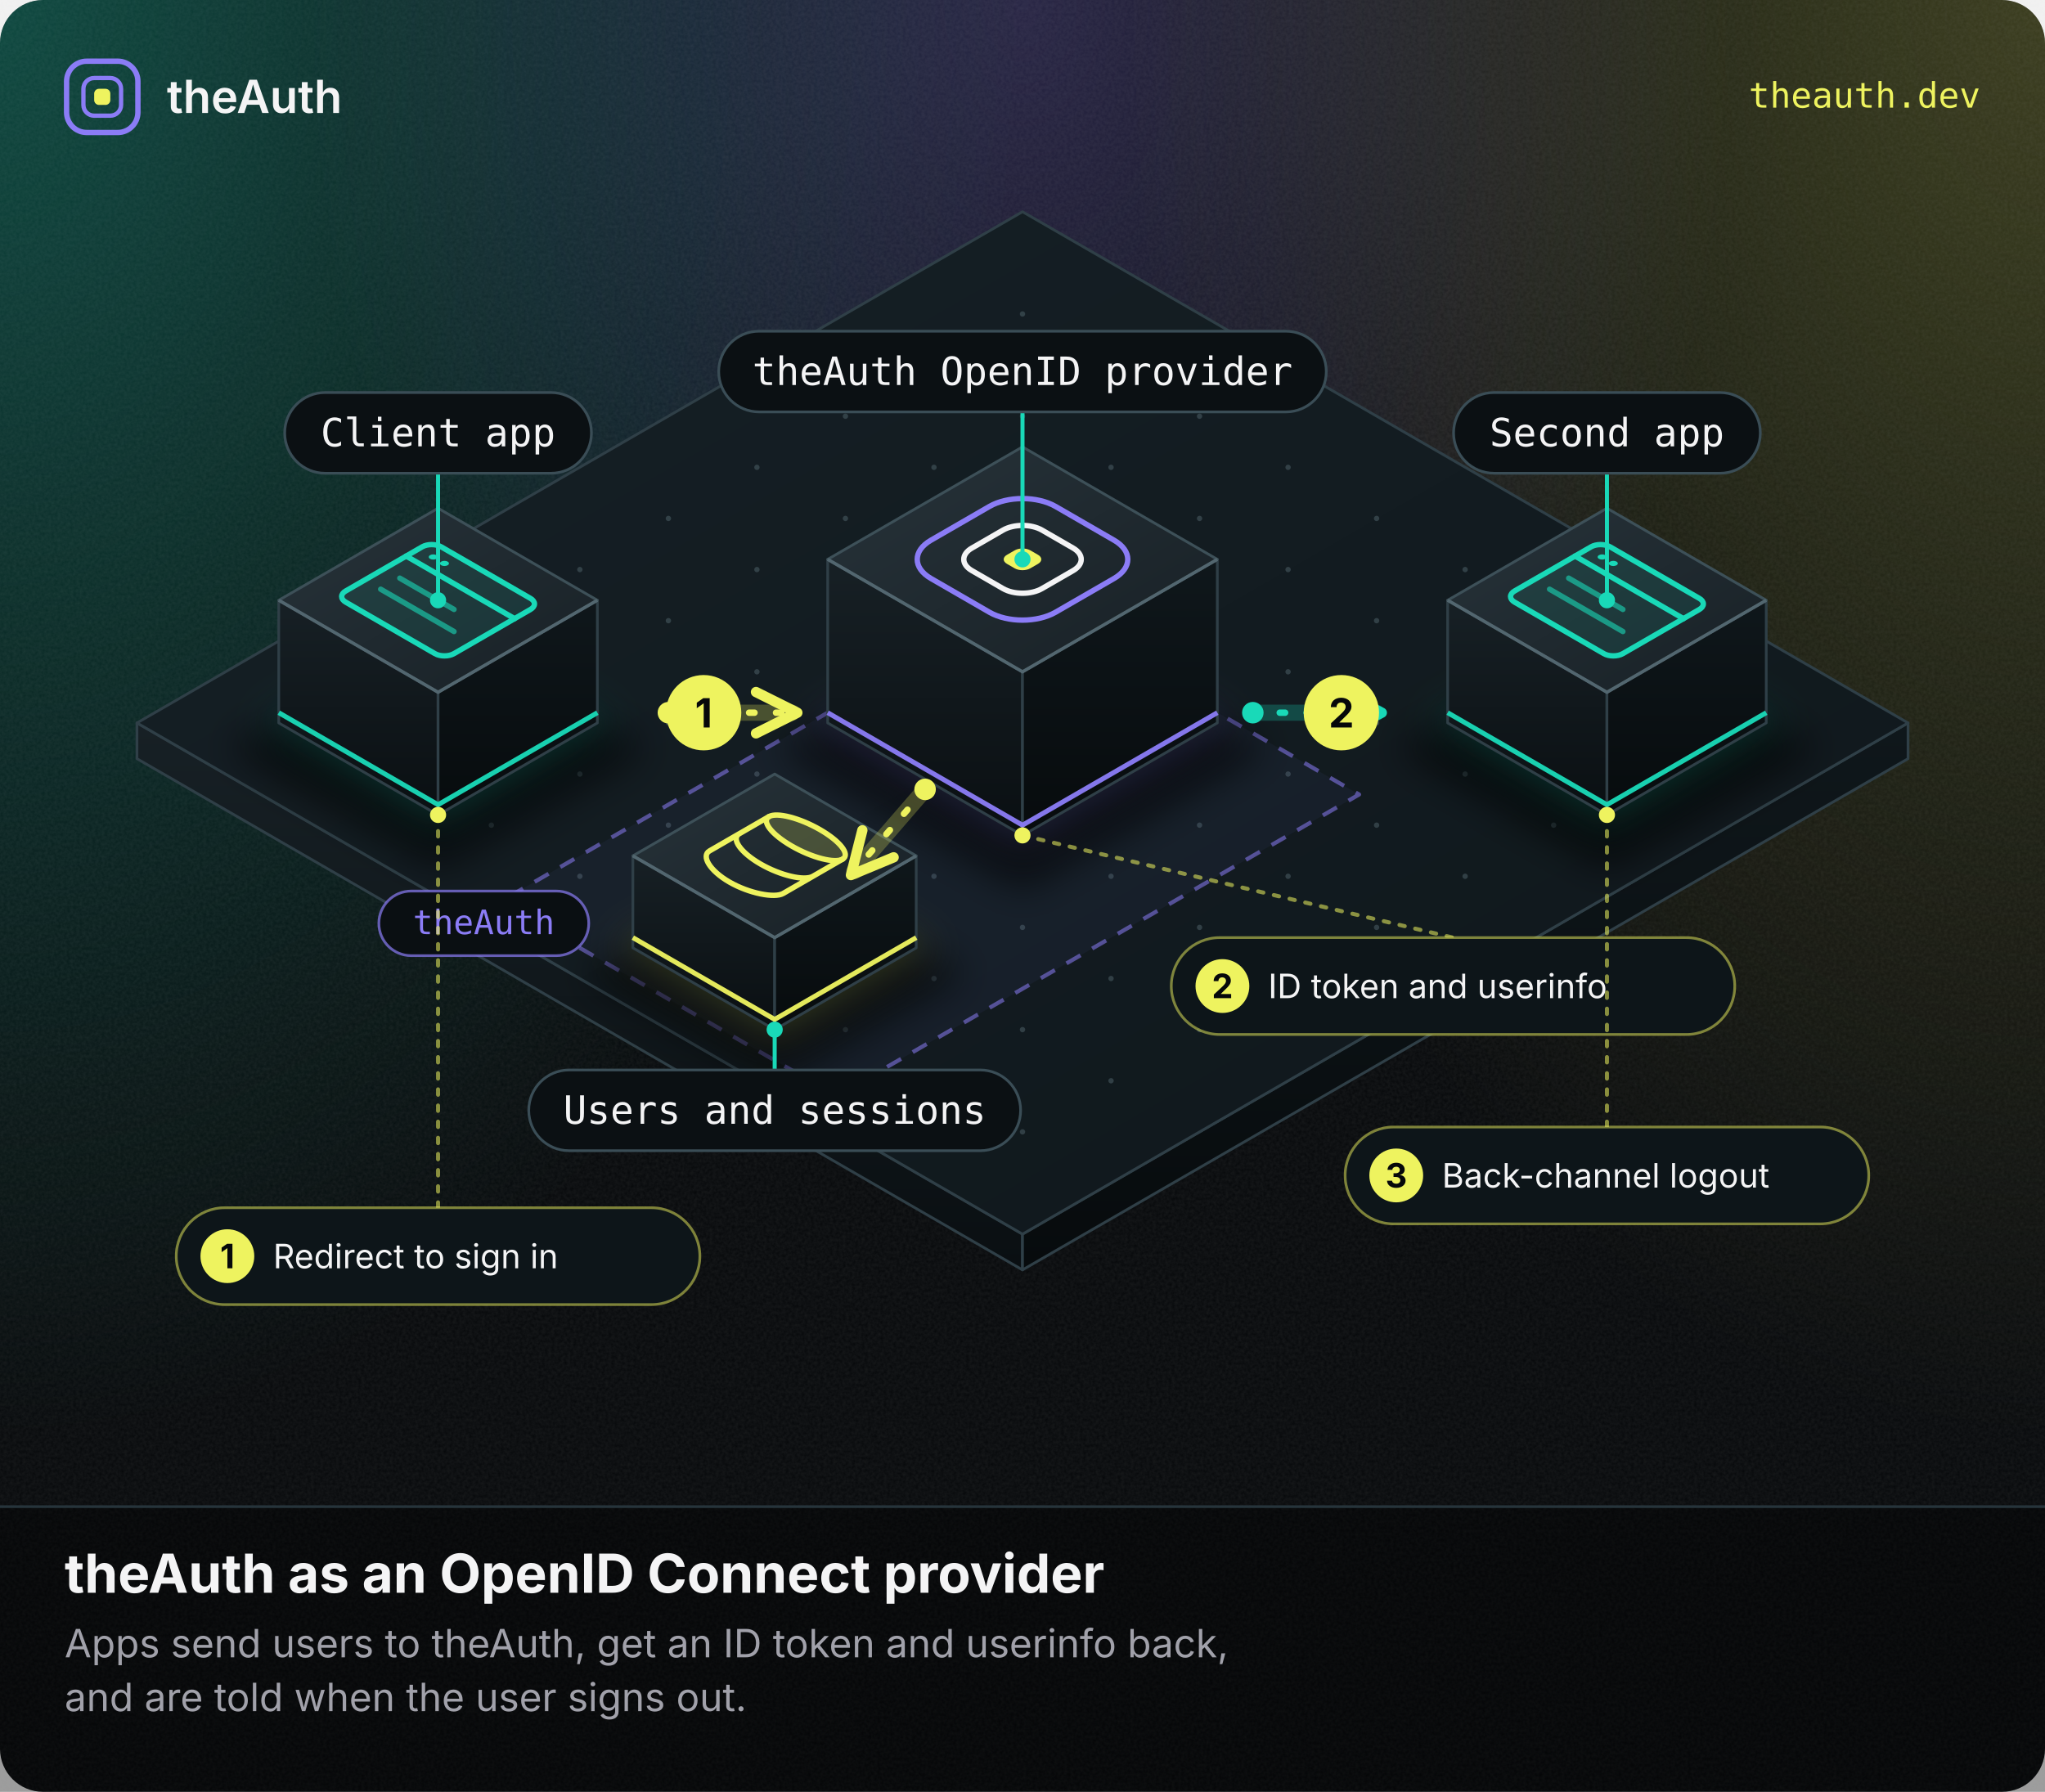
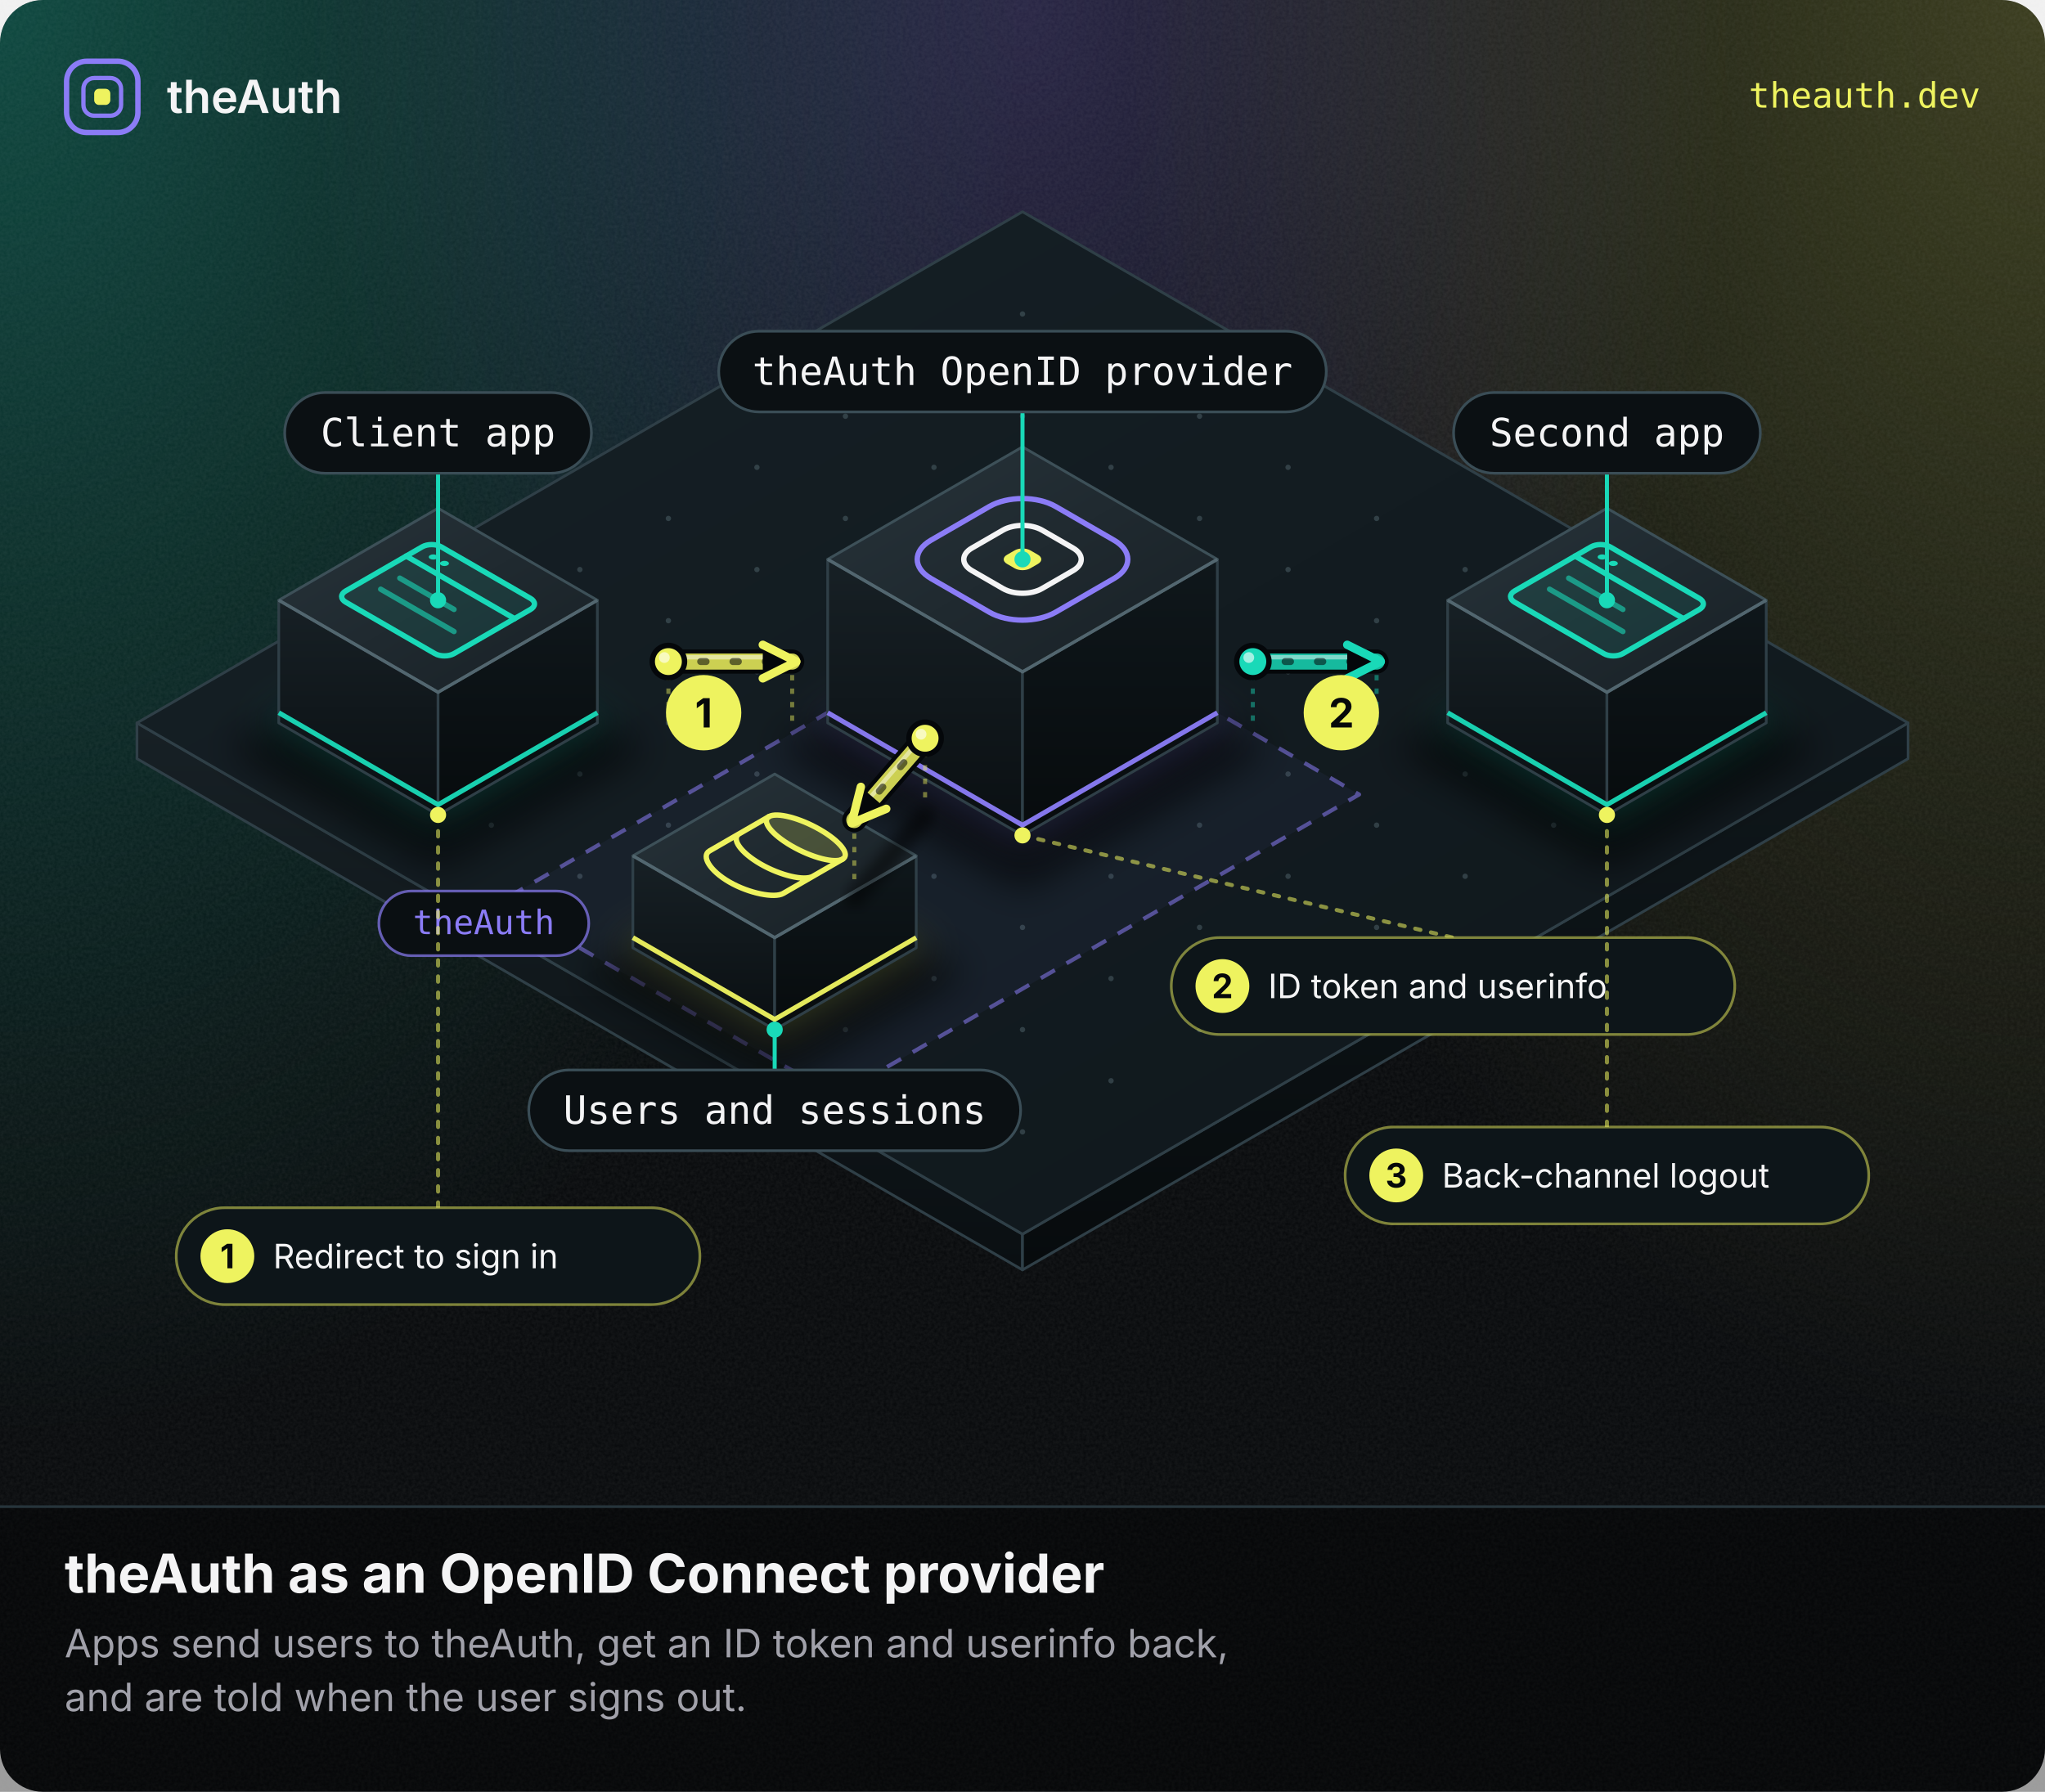
<svg xmlns="http://www.w3.org/2000/svg" viewBox="0 0 760 666" preserveAspectRatio="xMidYMid meet" role="img" aria-labelledby="t d" font-family="Inter,ui-sans-serif,system-ui,-apple-system,Segoe UI,Roboto,sans-serif">
  <defs>
    <radialGradient id="g1" cx="0" cy="0" r="1" gradientUnits="userSpaceOnUse" gradientTransform="translate(0 0) scale(380 532.8)">
      <stop stop-color="#19d9b8" stop-opacity=".30" />
      <stop offset="1" stop-color="#19d9b8" stop-opacity="0" />
    </radialGradient>
    <radialGradient id="g2" cx="0" cy="0" r="1" gradientUnits="userSpaceOnUse" gradientTransform="translate(380 0) scale(266 399.6)">
      <stop stop-color="#8b7cf6" stop-opacity=".24" />
      <stop offset="1" stop-color="#8b7cf6" stop-opacity="0" />
    </radialGradient>
    <radialGradient id="g3" cx="0" cy="0" r="1" gradientUnits="userSpaceOnUse" gradientTransform="translate(760 0) scale(342 532.8)">
      <stop stop-color="#eef35f" stop-opacity=".22" />
      <stop offset="1" stop-color="#eef35f" stop-opacity="0" />
    </radialGradient>
    <linearGradient id="tf" x1="0" y1="0" x2="1" y2="1">
      <stop stop-color="#27333a" />
      <stop offset="1" stop-color="#182025" />
    </linearGradient>
    <linearGradient id="lf" x1="0" y1="0" x2="0" y2="1">
      <stop stop-color="#172025" />
      <stop offset="1" stop-color="#0a0f12" />
    </linearGradient>
    <linearGradient id="rf" x1="0" y1="0" x2="0" y2="1">
      <stop stop-color="#0f171b" />
      <stop offset="1" stop-color="#070b0d" />
    </linearGradient>
    <linearGradient id="pf" x1="0" y1="0" x2="1" y2="1">
      <stop stop-color="#162026" />
      <stop offset="1" stop-color="#0f171b" />
    </linearGradient>
-     <marker id="mt" viewBox="0 0 10 10" refX="8" refY="5" markerWidth="8" markerHeight="8" orient="auto-start-reverse">
-       <path d="M1 1L9 5L1 9" fill="none" stroke="#19d9b8" stroke-width="2" stroke-linecap="round" stroke-linejoin="round" />
-     </marker>
-     <marker id="ml" viewBox="0 0 10 10" refX="8" refY="5" markerWidth="8" markerHeight="8" orient="auto-start-reverse">
-       <path d="M1 1L9 5L1 9" fill="none" stroke="#eef35f" stroke-width="2" stroke-linecap="round" stroke-linejoin="round" />
-     </marker>
-     <marker id="mp" viewBox="0 0 10 10" refX="8" refY="5" markerWidth="8" markerHeight="8" orient="auto-start-reverse">
-       <path d="M1 1L9 5L1 9" fill="none" stroke="#8b7cf6" stroke-width="2" stroke-linecap="round" stroke-linejoin="round" />
-     </marker>
-     <marker id="mr" viewBox="0 0 10 10" refX="8" refY="5" markerWidth="8" markerHeight="8" orient="auto-start-reverse">
-       <path d="M1 1L9 5L1 9" fill="none" stroke="#f87171" stroke-width="2" stroke-linecap="round" stroke-linejoin="round" />
+     <marker id="mt" viewBox="0 0 10 10" refX="8" refY="5" markerWidth="6" markerHeight="6" orient="auto-start-reverse">
+       <path d="M1 1L9 5L1 9" fill="#04070a" stroke="#19d9b8" stroke-width="2" stroke-linecap="round" stroke-linejoin="round" />
+     </marker>
+     <marker id="ml" viewBox="0 0 10 10" refX="8" refY="5" markerWidth="6" markerHeight="6" orient="auto-start-reverse">
+       <path d="M1 1L9 5L1 9" fill="#04070a" stroke="#eef35f" stroke-width="2" stroke-linecap="round" stroke-linejoin="round" />
+     </marker>
+     <marker id="mp" viewBox="0 0 10 10" refX="8" refY="5" markerWidth="6" markerHeight="6" orient="auto-start-reverse">
+       <path d="M1 1L9 5L1 9" fill="#04070a" stroke="#8b7cf6" stroke-width="2" stroke-linecap="round" stroke-linejoin="round" />
+     </marker>
+     <marker id="mr" viewBox="0 0 10 10" refX="8" refY="5" markerWidth="6" markerHeight="6" orient="auto-start-reverse">
+       <path d="M1 1L9 5L1 9" fill="#04070a" stroke="#f87171" stroke-width="2" stroke-linecap="round" stroke-linejoin="round" />
    </marker>
    <style>.flow{animation:flow 1.8s linear infinite}@keyframes flow{to{stroke-dashoffset:-20}}@media (prefers-reduced-motion:reduce){.flow{animation:none}}</style>
+     <filter id="sb" x="-20%" y="-20%" width="140%" height="140%">
+       <feGaussianBlur stdDeviation="2.5" />
+     </filter>
    <filter id="bl" x="-30%" y="-30%" width="160%" height="160%">
      <feGaussianBlur stdDeviation="7" />
    </filter>
    <filter id="n" x="0" y="0" width="100%" height="100%">
      <feTurbulence type="fractalNoise" baseFrequency=".85" numOctaves="2" seed="11" stitchTiles="stitch" />
      <feColorMatrix values="0 0 0 0 1  0 0 0 0 1  0 0 0 0 1  0 0 0 .7 0" />
    </filter>
  </defs>
  <rect width="760" height="666" rx="16" fill="#06080a" />
  <rect width="760" height="666" rx="16" fill="url(#g1)" />
  <rect width="760" height="666" rx="16" fill="url(#g2)" />
  <rect width="760" height="666" rx="16" fill="url(#g3)" />
  <rect width="760" height="666" rx="16" filter="url(#n)" opacity=".10" />
  <polygon points="50.9,282 380,472 380,458.7 50.9,268.7" fill="url(#lf)" stroke="#2f3f47" stroke-width="1" stroke-linejoin="round" />
  <polygon points="709.1,282 380,472 380,458.7 709.1,268.7" fill="url(#rf)" stroke="#2f3f47" stroke-width="1" stroke-linejoin="round" />
  <polygon points="380,78.7 709.1,268.7 380,458.7 50.9,268.7" fill="url(#pf)" stroke="#2f3f47" stroke-width="1" stroke-linejoin="round" />
  <circle cx="380" cy="116.7" r="1" fill="#46585f" opacity=".6" />
  <circle cx="347.1" cy="135.7" r="1" fill="#46585f" opacity=".6" />
  <circle cx="314.2" cy="154.7" r="1" fill="#46585f" opacity=".6" />
  <circle cx="281.3" cy="173.7" r="1" fill="#46585f" opacity=".6" />
  <circle cx="248.4" cy="192.7" r="1" fill="#46585f" opacity=".6" />
  <circle cx="215.5" cy="211.7" r="1" fill="#46585f" opacity=".6" />
  <circle cx="182.6" cy="230.7" r="1" fill="#46585f" opacity=".6" />
  <circle cx="149.6" cy="249.7" r="1" fill="#46585f" opacity=".6" />
  <circle cx="116.7" cy="268.7" r="1" fill="#46585f" opacity=".6" />
  <circle cx="412.9" cy="135.7" r="1" fill="#46585f" opacity=".6" />
  <circle cx="380" cy="154.7" r="1" fill="#46585f" opacity=".6" />
  <circle cx="347.1" cy="173.7" r="1" fill="#46585f" opacity=".6" />
  <circle cx="314.2" cy="192.7" r="1" fill="#46585f" opacity=".6" />
  <circle cx="281.3" cy="211.7" r="1" fill="#46585f" opacity=".6" />
  <circle cx="248.4" cy="230.7" r="1" fill="#46585f" opacity=".6" />
  <circle cx="215.5" cy="249.7" r="1" fill="#46585f" opacity=".6" />
  <circle cx="182.6" cy="268.7" r="1" fill="#46585f" opacity=".6" />
  <circle cx="149.6" cy="287.7" r="1" fill="#46585f" opacity=".6" />
  <circle cx="445.8" cy="154.7" r="1" fill="#46585f" opacity=".6" />
  <circle cx="412.9" cy="173.7" r="1" fill="#46585f" opacity=".6" />
  <circle cx="380" cy="192.7" r="1" fill="#46585f" opacity=".6" />
  <circle cx="347.1" cy="211.7" r="1" fill="#46585f" opacity=".6" />
  <circle cx="314.2" cy="230.7" r="1" fill="#46585f" opacity=".6" />
  <circle cx="281.3" cy="249.7" r="1" fill="#46585f" opacity=".6" />
  <circle cx="248.4" cy="268.7" r="1" fill="#46585f" opacity=".6" />
  <circle cx="215.5" cy="287.7" r="1" fill="#46585f" opacity=".6" />
  <circle cx="182.6" cy="306.7" r="1" fill="#46585f" opacity=".6" />
  <circle cx="478.7" cy="173.7" r="1" fill="#46585f" opacity=".6" />
  <circle cx="445.8" cy="192.7" r="1" fill="#46585f" opacity=".6" />
  <circle cx="412.9" cy="211.7" r="1" fill="#46585f" opacity=".6" />
  <circle cx="380" cy="230.7" r="1" fill="#46585f" opacity=".6" />
  <circle cx="347.1" cy="249.7" r="1" fill="#46585f" opacity=".6" />
  <circle cx="314.2" cy="268.7" r="1" fill="#46585f" opacity=".6" />
  <circle cx="281.3" cy="287.7" r="1" fill="#46585f" opacity=".6" />
  <circle cx="248.4" cy="306.7" r="1" fill="#46585f" opacity=".6" />
  <circle cx="215.5" cy="325.7" r="1" fill="#46585f" opacity=".6" />
  <circle cx="511.6" cy="192.7" r="1" fill="#46585f" opacity=".6" />
  <circle cx="478.7" cy="211.7" r="1" fill="#46585f" opacity=".6" />
  <circle cx="445.8" cy="230.7" r="1" fill="#46585f" opacity=".6" />
  <circle cx="412.9" cy="249.7" r="1" fill="#46585f" opacity=".6" />
  <circle cx="380" cy="268.7" r="1" fill="#46585f" opacity=".6" />
  <circle cx="347.1" cy="287.7" r="1" fill="#46585f" opacity=".6" />
  <circle cx="314.2" cy="306.7" r="1" fill="#46585f" opacity=".6" />
  <circle cx="281.3" cy="325.7" r="1" fill="#46585f" opacity=".6" />
  <circle cx="248.4" cy="344.7" r="1" fill="#46585f" opacity=".6" />
  <circle cx="544.5" cy="211.7" r="1" fill="#46585f" opacity=".6" />
  <circle cx="511.6" cy="230.7" r="1" fill="#46585f" opacity=".6" />
  <circle cx="478.7" cy="249.7" r="1" fill="#46585f" opacity=".6" />
  <circle cx="445.8" cy="268.7" r="1" fill="#46585f" opacity=".6" />
  <circle cx="412.9" cy="287.7" r="1" fill="#46585f" opacity=".6" />
  <circle cx="380" cy="306.7" r="1" fill="#46585f" opacity=".6" />
  <circle cx="347.1" cy="325.7" r="1" fill="#46585f" opacity=".6" />
  <circle cx="314.2" cy="344.7" r="1" fill="#46585f" opacity=".6" />
  <circle cx="281.3" cy="363.7" r="1" fill="#46585f" opacity=".6" />
  <circle cx="577.4" cy="230.7" r="1" fill="#46585f" opacity=".6" />
  <circle cx="544.5" cy="249.7" r="1" fill="#46585f" opacity=".6" />
  <circle cx="511.6" cy="268.7" r="1" fill="#46585f" opacity=".6" />
  <circle cx="478.7" cy="287.7" r="1" fill="#46585f" opacity=".6" />
  <circle cx="445.8" cy="306.7" r="1" fill="#46585f" opacity=".6" />
  <circle cx="412.9" cy="325.7" r="1" fill="#46585f" opacity=".6" />
  <circle cx="380" cy="344.7" r="1" fill="#46585f" opacity=".6" />
  <circle cx="347.1" cy="363.7" r="1" fill="#46585f" opacity=".6" />
  <circle cx="314.2" cy="382.7" r="1" fill="#46585f" opacity=".6" />
  <circle cx="610.4" cy="249.7" r="1" fill="#46585f" opacity=".6" />
  <circle cx="577.4" cy="268.7" r="1" fill="#46585f" opacity=".6" />
  <circle cx="544.5" cy="287.7" r="1" fill="#46585f" opacity=".6" />
  <circle cx="511.6" cy="306.7" r="1" fill="#46585f" opacity=".6" />
  <circle cx="478.7" cy="325.7" r="1" fill="#46585f" opacity=".6" />
  <circle cx="445.8" cy="344.7" r="1" fill="#46585f" opacity=".6" />
  <circle cx="412.9" cy="363.7" r="1" fill="#46585f" opacity=".6" />
  <circle cx="380" cy="382.7" r="1" fill="#46585f" opacity=".6" />
  <circle cx="347.1" cy="401.7" r="1" fill="#46585f" opacity=".6" />
  <circle cx="643.3" cy="268.7" r="1" fill="#46585f" opacity=".6" />
  <circle cx="610.4" cy="287.7" r="1" fill="#46585f" opacity=".6" />
  <circle cx="577.4" cy="306.7" r="1" fill="#46585f" opacity=".6" />
  <circle cx="544.5" cy="325.7" r="1" fill="#46585f" opacity=".6" />
  <circle cx="511.6" cy="344.7" r="1" fill="#46585f" opacity=".6" />
  <circle cx="478.7" cy="363.7" r="1" fill="#46585f" opacity=".6" />
  <circle cx="445.8" cy="382.7" r="1" fill="#46585f" opacity=".6" />
  <circle cx="412.9" cy="401.7" r="1" fill="#46585f" opacity=".6" />
  <circle cx="380" cy="420.7" r="1" fill="#46585f" opacity=".6" />
  <polygon points="380,223.1 505.1,295.3 310.9,407.4 185.8,335.2" fill="#8b7cf6" fill-opacity=".05" stroke="#8b7cf6" stroke-opacity=".55" stroke-width="1.5" stroke-dasharray="6 5" stroke-linejoin="round" />
  <polygon points="162.8,233.4 240.5,278.2 162.8,323 85.1,278.2" fill="#000" opacity=".6" filter="url(#bl)" />
  <polygon points="162.8,230.7 228.6,268.7 162.8,306.7 97,268.7" fill="#19d9b8" opacity=".16" filter="url(#bl)" />
  <polygon points="103.6,268.7 162.8,302.9 162.8,257.3 103.6,223.1" fill="url(#lf)" stroke="#2f3f47" stroke-width="1" stroke-linejoin="round" />
  <polygon points="222,268.7 162.8,302.9 162.8,257.3 222,223.1" fill="url(#rf)" stroke="#2f3f47" stroke-width="1" stroke-linejoin="round" />
  <polygon points="162.8,188.9 222,223.1 162.8,257.3 103.6,223.1" fill="url(#tf)" stroke="#3d5058" stroke-width="1" stroke-linejoin="round" />
  <polyline points="103.6,223.1 162.8,257.3 222,223.1" fill="none" stroke="#52666f" stroke-width="1.2" />
  <polyline points="103.6,264.9 162.8,299.1 222,264.9" fill="none" stroke="#19d9b8" stroke-width="1.8" opacity=".95" />
  <g transform="matrix(59.234 34.2 -59.234 34.2 162.8 188.9)" fill="none" stroke-width="2" stroke-linecap="round" stroke-linejoin="round" style="vector-effect:non-scaling-stroke">
    <rect vector-effect="non-scaling-stroke" x=".16" y=".2" width=".68" height=".6" rx=".06" fill="#19d9b8" fill-opacity=".1" stroke="#19d9b8" />
    <path vector-effect="non-scaling-stroke" d="M.16 .36H.84" stroke="#19d9b8" />
    <circle vector-effect="non-scaling-stroke" cx=".25" cy=".28" r=".02" fill="#19d9b8" stroke="none" />
    <circle vector-effect="non-scaling-stroke" cx=".32" cy=".28" r=".02" fill="#19d9b8" stroke="none" />
    <path vector-effect="non-scaling-stroke" d="M.26 .5H.6M.26 .62H.72" stroke="#19d9b8" stroke-opacity=".6" />
  </g>
  <polygon points="380,225.8 470.8,278.2 380,330.6 289.2,278.2" fill="#000" opacity=".6" filter="url(#bl)" />
  <polygon points="380,223.1 459,268.7 380,314.3 301,268.7" fill="#8b7cf6" opacity=".16" filter="url(#bl)" />
  <polygon points="307.6,268.7 380,310.5 380,249.7 307.6,207.9" fill="url(#lf)" stroke="#2f3f47" stroke-width="1" stroke-linejoin="round" />
  <polygon points="452.4,268.7 380,310.5 380,249.7 452.4,207.9" fill="url(#rf)" stroke="#2f3f47" stroke-width="1" stroke-linejoin="round" />
  <polygon points="380,166.1 452.4,207.9 380,249.7 307.6,207.9" fill="url(#tf)" stroke="#3d5058" stroke-width="1" stroke-linejoin="round" />
  <polyline points="307.6,207.9 380,249.7 452.4,207.9" fill="none" stroke="#52666f" stroke-width="1.2" />
  <polyline points="307.6,264.9 380,306.7 452.4,264.9" fill="none" stroke="#8b7cf6" stroke-width="1.8" opacity=".95" />
  <g transform="matrix(72.398 41.8 -72.398 41.8 380 166.1)" fill="none" stroke-width="2" stroke-linecap="round" stroke-linejoin="round" style="vector-effect:non-scaling-stroke">
    <rect vector-effect="non-scaling-stroke" x=".18" y=".18" width=".64" height=".64" rx=".17" fill="none" stroke="#8b7cf6" />
    <rect vector-effect="non-scaling-stroke" x=".32" y=".32" width=".36" height=".36" rx=".1" fill="none" stroke="#f4f4f5" />
    <rect vector-effect="non-scaling-stroke" x=".44" y=".44" width=".12" height=".12" rx=".04" fill="#eef35f" stroke="none" />
  </g>
  <polygon points="597.2,233.4 674.9,278.2 597.2,323 519.5,278.2" fill="#000" opacity=".6" filter="url(#bl)" />
  <polygon points="597.2,230.7 663,268.7 597.2,306.7 531.4,268.7" fill="#19d9b8" opacity=".16" filter="url(#bl)" />
  <polygon points="538,268.7 597.2,302.9 597.2,257.3 538,223.1" fill="url(#lf)" stroke="#2f3f47" stroke-width="1" stroke-linejoin="round" />
  <polygon points="656.4,268.7 597.2,302.9 597.2,257.3 656.4,223.1" fill="url(#rf)" stroke="#2f3f47" stroke-width="1" stroke-linejoin="round" />
  <polygon points="597.2,188.9 656.4,223.1 597.2,257.3 538,223.1" fill="url(#tf)" stroke="#3d5058" stroke-width="1" stroke-linejoin="round" />
  <polyline points="538,223.1 597.2,257.3 656.4,223.1" fill="none" stroke="#52666f" stroke-width="1.2" />
  <polyline points="538,264.9 597.2,299.1 656.4,264.9" fill="none" stroke="#19d9b8" stroke-width="1.8" opacity=".95" />
  <g transform="matrix(59.234 34.2 -59.234 34.2 597.2 188.9)" fill="none" stroke-width="2" stroke-linecap="round" stroke-linejoin="round" style="vector-effect:non-scaling-stroke">
    <rect vector-effect="non-scaling-stroke" x=".16" y=".2" width=".68" height=".6" rx=".06" fill="#19d9b8" fill-opacity=".1" stroke="#19d9b8" />
    <path vector-effect="non-scaling-stroke" d="M.16 .36H.84" stroke="#19d9b8" />
    <circle vector-effect="non-scaling-stroke" cx=".25" cy=".28" r=".02" fill="#19d9b8" stroke="none" />
    <circle vector-effect="non-scaling-stroke" cx=".32" cy=".28" r=".02" fill="#19d9b8" stroke="none" />
    <path vector-effect="non-scaling-stroke" d="M.26 .5H.6M.26 .62H.72" stroke="#19d9b8" stroke-opacity=".6" />
  </g>
  <polygon points="287.9,320.8 358.9,361.8 287.9,402.8 216.8,361.8" fill="#000" opacity=".6" filter="url(#bl)" />
  <polygon points="287.9,318.1 347.1,352.3 287.9,386.5 228.6,352.3" fill="#eef35f" opacity=".16" filter="url(#bl)" />
  <polygon points="235.2,352.3 287.9,382.7 287.9,348.5 235.2,318.1" fill="url(#lf)" stroke="#2f3f47" stroke-width="1" stroke-linejoin="round" />
  <polygon points="340.5,352.3 287.9,382.7 287.9,348.5 340.5,318.1" fill="url(#rf)" stroke="#2f3f47" stroke-width="1" stroke-linejoin="round" />
  <polygon points="287.9,287.7 340.5,318.1 287.9,348.5 235.2,318.1" fill="url(#tf)" stroke="#3d5058" stroke-width="1" stroke-linejoin="round" />
  <polyline points="235.2,318.1 287.9,348.5 340.5,318.1" fill="none" stroke="#52666f" stroke-width="1.2" />
  <polyline points="235.2,348.5 287.9,378.9 340.5,348.5" fill="none" stroke="#eef35f" stroke-width="1.8" opacity=".95" />
  <g transform="matrix(52.653 30.4 -52.653 30.4 287.9 287.7)" fill="none" stroke-width="2" stroke-linecap="round" stroke-linejoin="round" style="vector-effect:non-scaling-stroke">
    <ellipse vector-effect="non-scaling-stroke" cx=".5" cy=".28" rx=".26" ry=".1" fill="#eef35f" fill-opacity=".2" stroke="#eef35f" />
    <path vector-effect="non-scaling-stroke" d="M.24 .28V.7C.24 .76 .36 .82 .5 .82S.76 .76 .76 .7V.28M.24 .49C.24 .55 .36 .6 .5 .6S.76 .55 .76 .49" stroke="#eef35f" />
  </g>
-   <polyline points="248.4,264.9 294.4,264.9" fill="none" stroke="#eef35f" stroke-opacity=".25" stroke-width="6" stroke-linecap="round" stroke-linejoin="round" />
-   <polyline class="flow" points="248.4,264.9 294.4,264.9" fill="none" stroke="#eef35f" stroke-width="2.4" stroke-dasharray="2 8" stroke-linecap="round" stroke-linejoin="round" marker-end="url(#ml)" />
-   <circle cx="248.4" cy="264.9" r="4" fill="#eef35f" />
-   <polyline points="465.6,264.9 511.6,264.9" fill="none" stroke="#19d9b8" stroke-opacity=".25" stroke-width="6" stroke-linecap="round" stroke-linejoin="round" />
-   <polyline class="flow" points="465.6,264.9 511.6,264.9" fill="none" stroke="#19d9b8" stroke-width="2.4" stroke-dasharray="2 8" stroke-linecap="round" stroke-linejoin="round" marker-end="url(#mt)" />
-   <circle cx="465.6" cy="264.9" r="4" fill="#19d9b8" />
-   <polyline points="343.8,293.4 317.5,323.8" fill="none" stroke="#eef35f" stroke-opacity=".25" stroke-width="6" stroke-linecap="round" stroke-linejoin="round" />
-   <polyline class="flow" points="343.8,293.4 317.5,323.8" fill="none" stroke="#eef35f" stroke-width="2.4" stroke-dasharray="2 8" stroke-linecap="round" stroke-linejoin="round" marker-end="url(#ml)" />
-   <circle cx="343.8" cy="293.4" r="4" fill="#eef35f" />
+   <polyline points="248.4,274.8 294.4,274.8" fill="none" stroke="#000" stroke-opacity=".5" stroke-width="7" stroke-linecap="round" stroke-linejoin="round" filter="url(#sb)" />
+   <line x1="248.4" y1="245.9" x2="248.4" y2="268.7" stroke="#eef35f" stroke-opacity=".45" stroke-width="1.5" stroke-dasharray="2 3" />
+   <line x1="294.4" y1="245.9" x2="294.4" y2="268.7" stroke="#eef35f" stroke-opacity=".45" stroke-width="1.5" stroke-dasharray="2 3" />
+   <polyline points="248.4,245.9 294.4,245.9" fill="none" stroke="#04070a" stroke-width="9" stroke-linecap="round" stroke-linejoin="round" />
+   <polyline points="248.4,245.9 294.4,245.9" fill="none" stroke="#eef35f" stroke-opacity=".85" stroke-width="6" stroke-linecap="round" stroke-linejoin="round" />
+   <polyline points="248.4,244.3 294.4,244.3" fill="none" stroke="#fff" stroke-opacity=".45" stroke-width="1.6" stroke-linecap="round" stroke-linejoin="round" />
+   <polyline class="flow" points="248.4,245.9 294.4,245.9" fill="none" stroke="#04070a" stroke-opacity=".55" stroke-width="2.6" stroke-dasharray="2 10" stroke-linecap="round" stroke-linejoin="round" marker-end="url(#ml)" />
+   <circle cx="248.4" cy="245.9" r="6" fill="#eef35f" stroke="#04070a" stroke-width="2" />
+   <circle cx="246.9" cy="244.4" r="2" fill="#fff" fill-opacity=".6" />
+   <polyline points="465.6,274.8 511.6,274.8" fill="none" stroke="#000" stroke-opacity=".5" stroke-width="7" stroke-linecap="round" stroke-linejoin="round" filter="url(#sb)" />
+   <line x1="465.6" y1="245.9" x2="465.6" y2="268.7" stroke="#19d9b8" stroke-opacity=".45" stroke-width="1.5" stroke-dasharray="2 3" />
+   <line x1="511.6" y1="245.9" x2="511.6" y2="268.7" stroke="#19d9b8" stroke-opacity=".45" stroke-width="1.5" stroke-dasharray="2 3" />
+   <polyline points="465.6,245.9 511.6,245.9" fill="none" stroke="#04070a" stroke-width="9" stroke-linecap="round" stroke-linejoin="round" />
+   <polyline points="465.6,245.9 511.6,245.9" fill="none" stroke="#19d9b8" stroke-opacity=".85" stroke-width="6" stroke-linecap="round" stroke-linejoin="round" />
+   <polyline points="465.6,244.3 511.6,244.3" fill="none" stroke="#fff" stroke-opacity=".45" stroke-width="1.6" stroke-linecap="round" stroke-linejoin="round" />
+   <polyline class="flow" points="465.6,245.9 511.6,245.9" fill="none" stroke="#04070a" stroke-opacity=".55" stroke-width="2.6" stroke-dasharray="2 10" stroke-linecap="round" stroke-linejoin="round" marker-end="url(#mt)" />
+   <circle cx="465.6" cy="245.9" r="6" fill="#19d9b8" stroke="#04070a" stroke-width="2" />
+   <circle cx="464.1" cy="244.4" r="2" fill="#fff" fill-opacity=".6" />
+   <polyline points="343.8,303.3 317.5,333.7" fill="none" stroke="#000" stroke-opacity=".5" stroke-width="7" stroke-linecap="round" stroke-linejoin="round" filter="url(#sb)" />
+   <line x1="343.8" y1="274.4" x2="343.8" y2="297.2" stroke="#eef35f" stroke-opacity=".45" stroke-width="1.5" stroke-dasharray="2 3" />
+   <line x1="317.5" y1="304.8" x2="317.5" y2="327.6" stroke="#eef35f" stroke-opacity=".45" stroke-width="1.5" stroke-dasharray="2 3" />
+   <polyline points="343.8,274.4 317.5,304.8" fill="none" stroke="#04070a" stroke-width="9" stroke-linecap="round" stroke-linejoin="round" />
+   <polyline points="343.8,274.4 317.5,304.8" fill="none" stroke="#eef35f" stroke-opacity=".85" stroke-width="6" stroke-linecap="round" stroke-linejoin="round" />
+   <polyline points="343.8,272.8 317.5,303.2" fill="none" stroke="#fff" stroke-opacity=".45" stroke-width="1.6" stroke-linecap="round" stroke-linejoin="round" />
+   <polyline class="flow" points="343.8,274.4 317.5,304.8" fill="none" stroke="#04070a" stroke-opacity=".55" stroke-width="2.6" stroke-dasharray="2 10" stroke-linecap="round" stroke-linejoin="round" marker-end="url(#ml)" />
+   <circle cx="343.8" cy="274.4" r="6" fill="#eef35f" stroke="#04070a" stroke-width="2" />
+   <circle cx="342.3" cy="272.9" r="2" fill="#fff" fill-opacity=".6" />
  <circle cx="261.5" cy="264.9" r="14" fill="#eef35f" />
  <text x="261.5" y="270.4" text-anchor="middle" font-size="15" font-weight="700" fill="#06080a">1</text>
  <circle cx="498.5" cy="264.9" r="14" fill="#eef35f" />
  <text x="498.5" y="270.4" text-anchor="middle" font-size="15" font-weight="700" fill="#06080a">2</text>
  <rect x="140.8" y="331.2" width="78" height="24" rx="12" fill="#0a0f12" stroke="#8b7cf6" stroke-opacity=".7" />
  <text x="179.8" y="347.2" text-anchor="middle" font-size="12.5" fill="#8b7cf6" font-family="ui-monospace,JetBrains Mono,Menlo,Consolas,monospace">theAuth</text>
  <line x1="162.8" y1="175.9" x2="162.8" y2="223.1" stroke="#19d9b8" stroke-width="1.5" />
  <circle cx="162.8" cy="223.1" r="3" fill="#19d9b8" />
  <rect x="105.8" y="145.9" width="114" height="30" rx="15" fill="#0b1013" stroke="#3a4d56" />
  <text x="162.8" y="165.9" text-anchor="middle" font-size="14.5" fill="#f4f4f5" font-family="ui-monospace,JetBrains Mono,Menlo,Consolas,monospace">Client app</text>
  <line x1="380" y1="153.1" x2="380" y2="207.9" stroke="#19d9b8" stroke-width="1.5" />
  <circle cx="380" cy="207.9" r="3" fill="#19d9b8" />
  <rect x="267.1" y="123.1" width="225.8" height="30" rx="15" fill="#0b1013" stroke="#3a4d56" />
  <text x="380" y="143.1" text-anchor="middle" font-size="14.5" fill="#f4f4f5" font-family="ui-monospace,JetBrains Mono,Menlo,Consolas,monospace">theAuth OpenID provider</text>
  <line x1="597.2" y1="175.9" x2="597.2" y2="223.1" stroke="#19d9b8" stroke-width="1.5" />
  <circle cx="597.2" cy="223.1" r="3" fill="#19d9b8" />
  <rect x="540.2" y="145.9" width="114" height="30" rx="15" fill="#0b1013" stroke="#3a4d56" />
  <text x="597.2" y="165.9" text-anchor="middle" font-size="14.5" fill="#f4f4f5" font-family="ui-monospace,JetBrains Mono,Menlo,Consolas,monospace">Second app</text>
  <line x1="287.9" y1="382.7" x2="287.9" y2="397.7" stroke="#19d9b8" stroke-width="1.5" />
  <circle cx="287.9" cy="382.7" r="3" fill="#19d9b8" />
  <rect x="196.5" y="397.7" width="182.8" height="30" rx="15" fill="#0b1013" stroke="#3a4d56" />
  <text x="287.9" y="417.7" text-anchor="middle" font-size="14.5" fill="#f4f4f5" font-family="ui-monospace,JetBrains Mono,Menlo,Consolas,monospace">Users and sessions</text>
  <path d="M162.8 302.9L162.8 448.9" stroke="#eef35f" stroke-opacity=".55" stroke-width="1.5" stroke-dasharray="2 4" stroke-linecap="round" />
  <circle cx="162.8" cy="302.9" r="3" fill="#eef35f" />
  <rect x="65.5" y="448.9" width="194.6" height="36" rx="18" fill="#0d1519" stroke="#eef35f" stroke-opacity=".5" />
  <circle cx="84.5" cy="466.9" r="10" fill="#eef35f" />
  <text x="84.5" y="471.4" text-anchor="middle" font-size="12.5" font-weight="700" fill="#06080a">1</text>
  <text x="101.5" y="471.4" font-size="12.5" fill="#f4f4f5">Redirect to sign in</text>
  <path d="M380 310.5L540 348.5" stroke="#eef35f" stroke-opacity=".55" stroke-width="1.5" stroke-dasharray="2 4" stroke-linecap="round" />
  <circle cx="380" cy="310.5" r="3" fill="#eef35f" />
  <rect x="435.3" y="348.5" width="209.4" height="36" rx="18" fill="#0d1519" stroke="#eef35f" stroke-opacity=".5" />
  <circle cx="454.3" cy="366.5" r="10" fill="#eef35f" />
  <text x="454.3" y="371" text-anchor="middle" font-size="12.5" font-weight="700" fill="#06080a">2</text>
  <text x="471.3" y="371" font-size="12.5" fill="#f4f4f5">ID token and userinfo</text>
  <path d="M597.2 302.9L597.2 418.9" stroke="#eef35f" stroke-opacity=".55" stroke-width="1.5" stroke-dasharray="2 4" stroke-linecap="round" />
  <circle cx="597.2" cy="302.9" r="3" fill="#eef35f" />
  <rect x="499.9" y="418.9" width="194.6" height="36" rx="18" fill="#0d1519" stroke="#eef35f" stroke-opacity=".5" />
  <circle cx="518.9" cy="436.9" r="10" fill="#eef35f" />
  <text x="518.9" y="441.4" text-anchor="middle" font-size="12.5" font-weight="700" fill="#06080a">3</text>
  <text x="535.9" y="441.4" font-size="12.5" fill="#f4f4f5">Back-channel logout</text>
  <g transform="translate(24 22)">
    <rect x=".75" y=".75" width="26.5" height="26.5" rx="7.5" fill="none" stroke="#8b7cf6" stroke-width="2" />
    <rect x="7" y="7" width="14" height="14" rx="4" fill="none" stroke="#8b7cf6" stroke-width="1.6" />
    <rect x="11" y="11" width="6" height="6" rx="1.8" fill="#eef35f" />
    <text x="38" y="20" font-size="17" font-weight="600" fill="#f4f4f5">theAuth</text>
  </g>
  <rect x="0" y="560" width="760" height="106" fill="#000" opacity=".35" />
  <line x1="0" y1="560" x2="760" y2="560" stroke="#26343b" />
  <text x="24" y="592" font-size="20" font-weight="650" fill="#f4f4f5">theAuth as an OpenID Connect provider</text>
  <text x="24" y="616" font-size="14.5" fill="#a1a1aa">Apps send users to theAuth, get an ID token and userinfo back,</text>
  <text x="24" y="636" font-size="14.5" fill="#a1a1aa">and are told when the user signs out.</text>
  <text x="736" y="40" text-anchor="end" font-size="13" fill="#eef35f" font-family="ui-monospace,JetBrains Mono,Menlo,Consolas,monospace">theauth.dev</text>
</svg>
